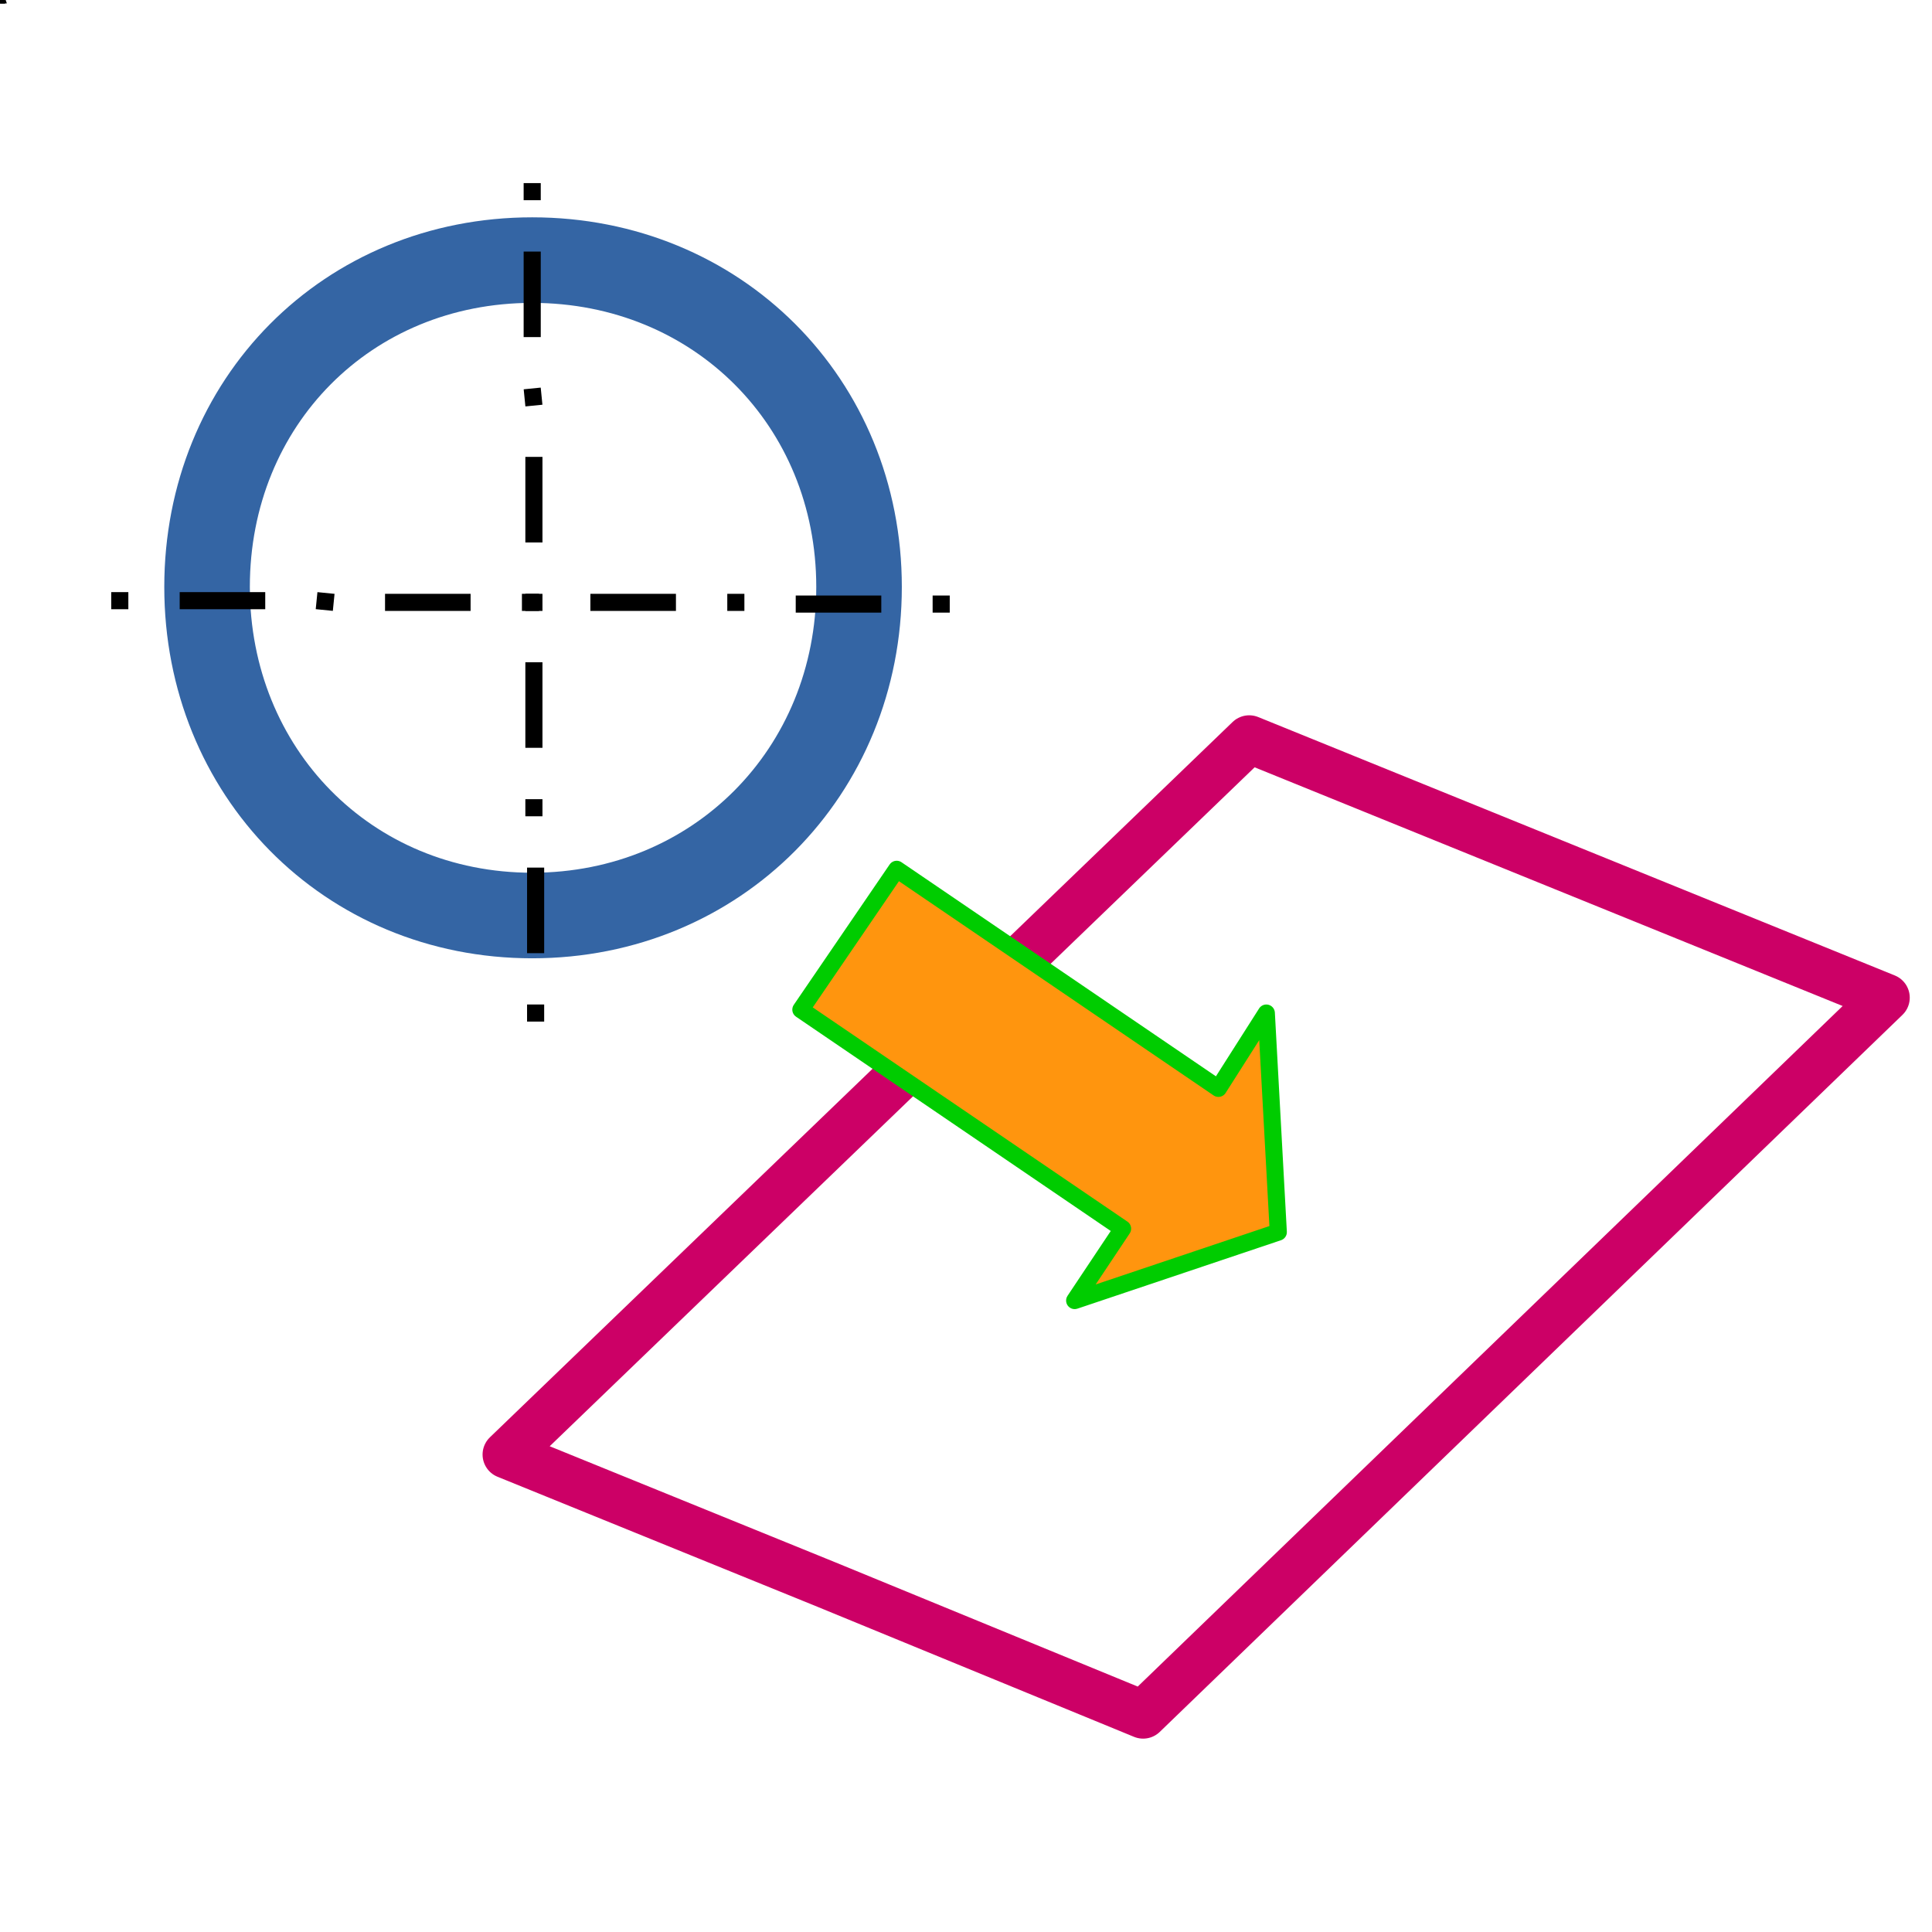
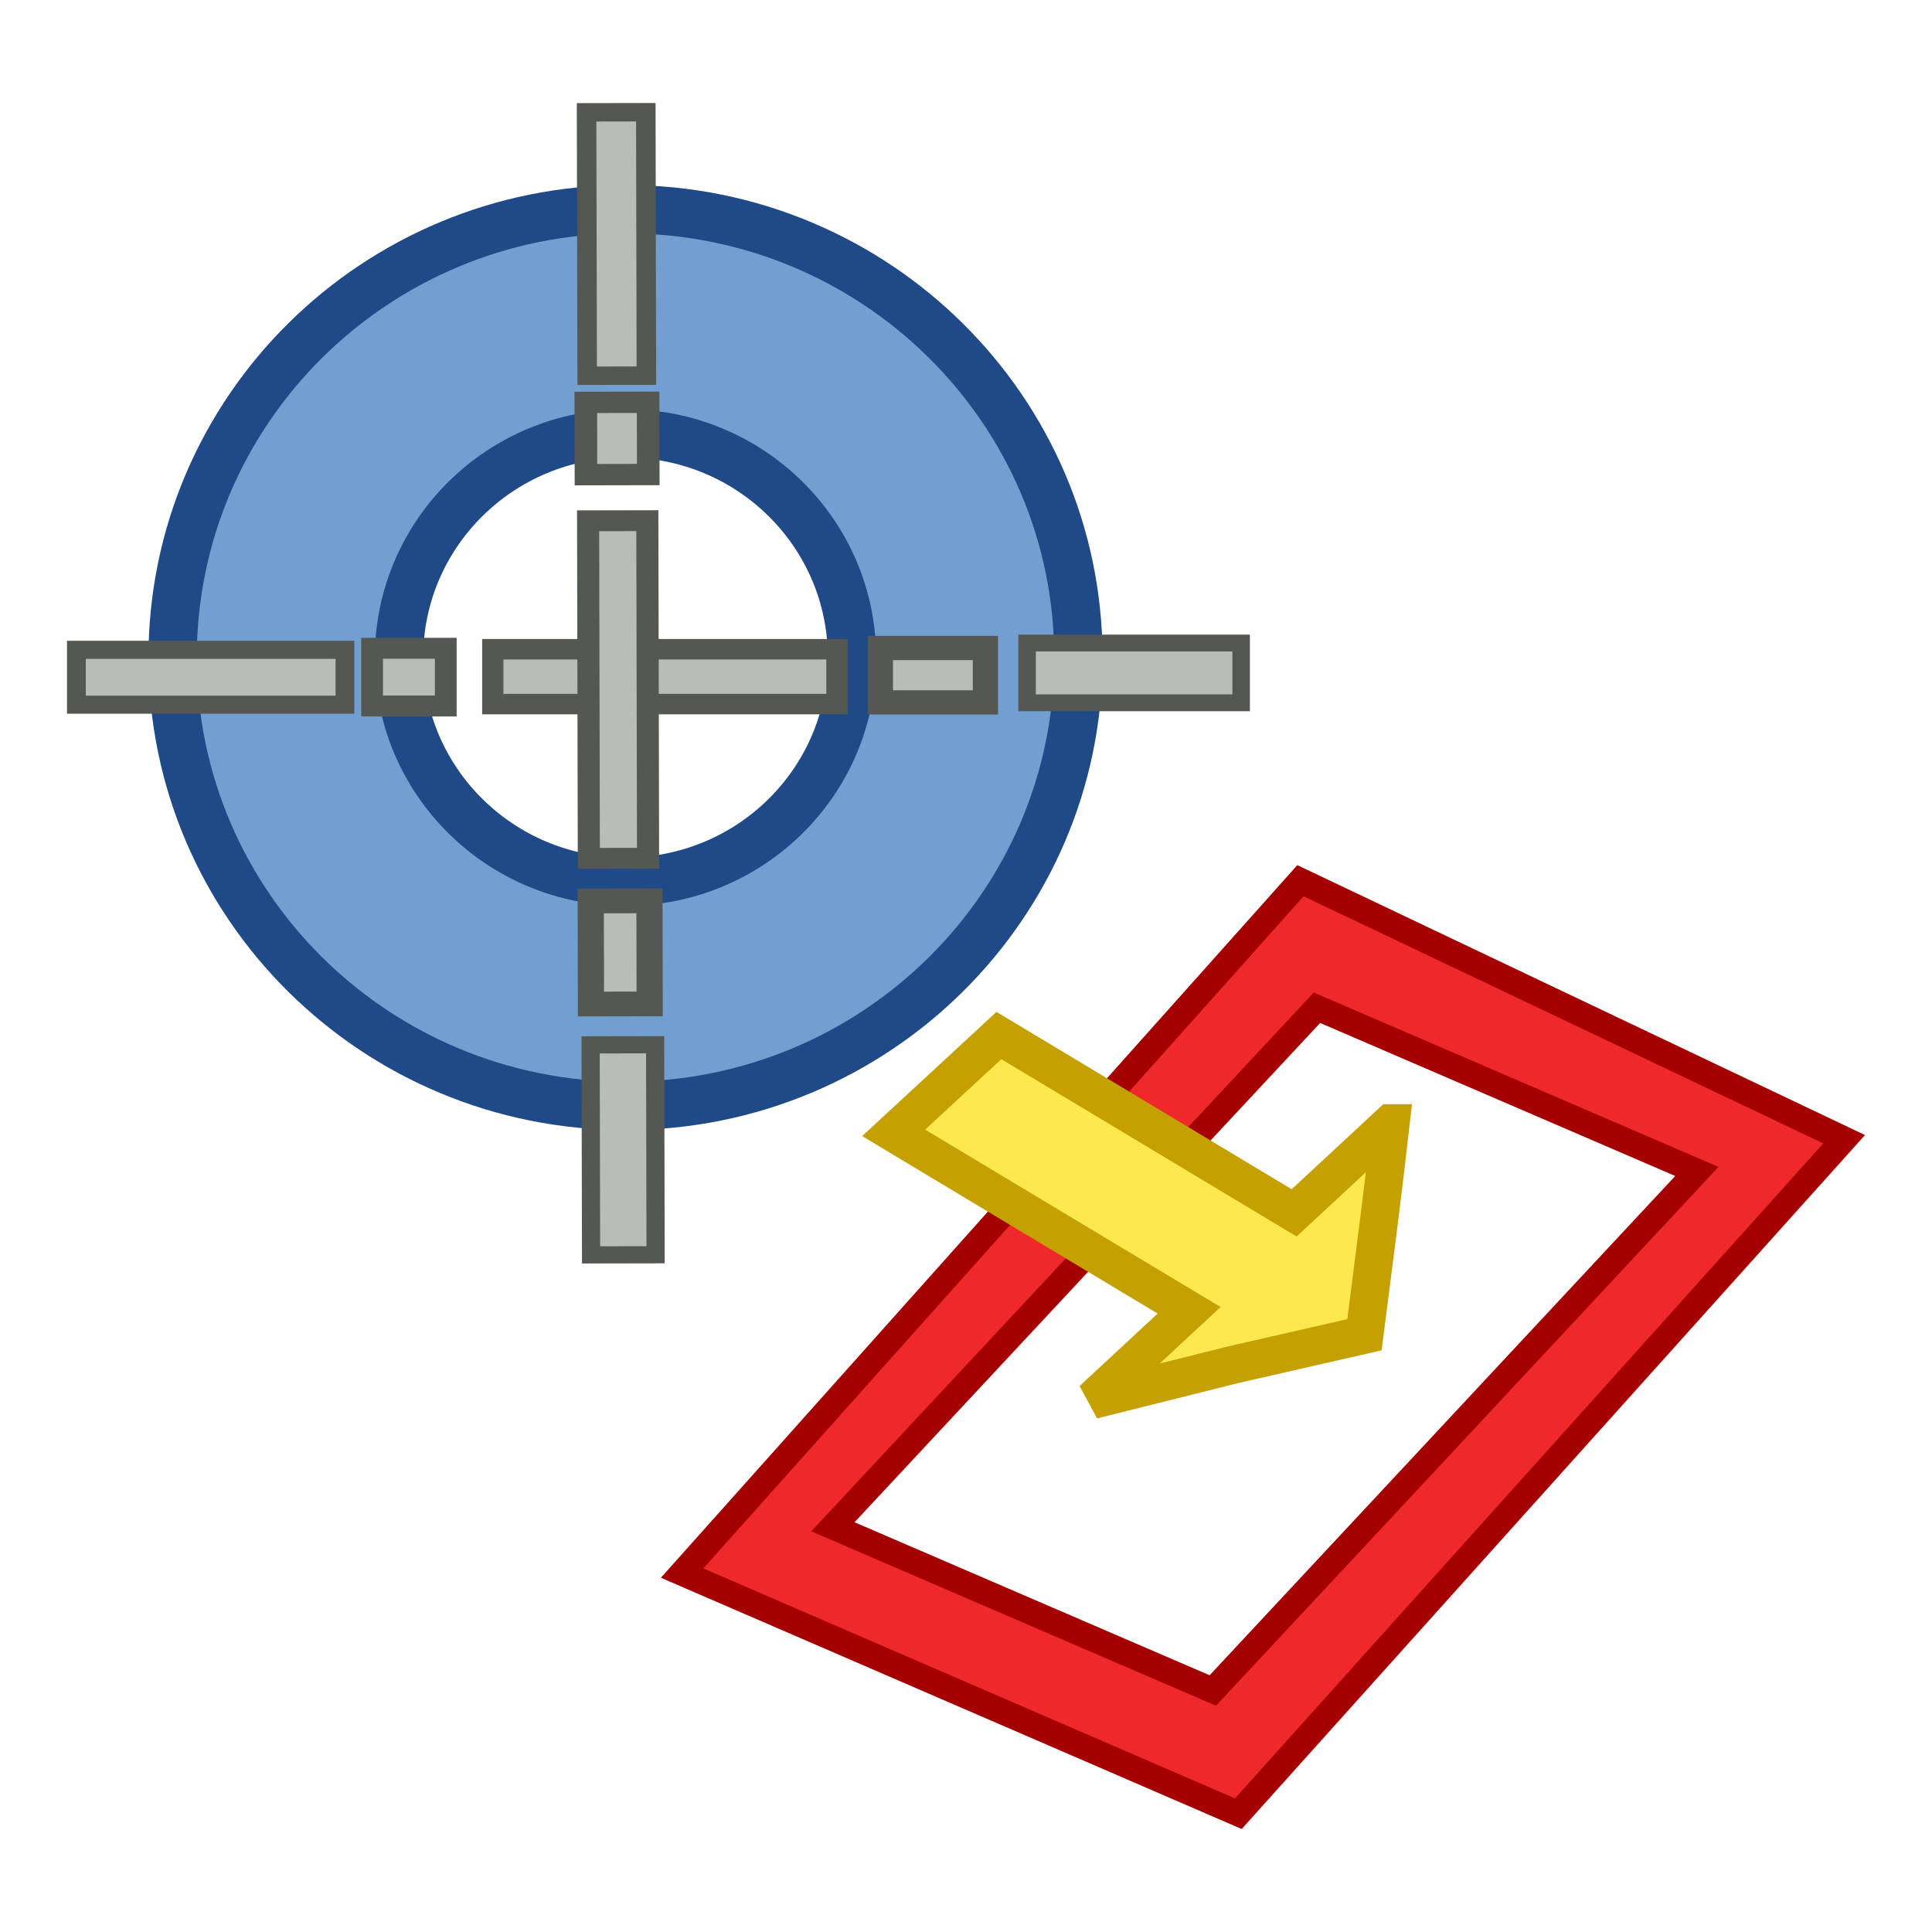
- <svg xmlns="http://www.w3.org/2000/svg" xmlns:ns1="http://xml.openoffice.org/svg/export" version="1.2" baseProfile="tiny" width="11.29mm" height="11.29mm" viewBox="0 0 1129 1129" preserveAspectRatio="xMidYMid" fill-rule="evenodd" clip-path="url(#presentation_clip_path)" stroke-width="28.222" stroke-linejoin="round" xml:space="preserve">
-   <defs class="ClipPathGroup">
-     <clipPath id="presentation_clip_path" clipPathUnits="userSpaceOnUse">
-       <rect x="0" y="0" width="1129" height="1129" />
-     </clipPath>
+ <svg xmlns="http://www.w3.org/2000/svg" xmlns:xlink="http://www.w3.org/1999/xlink" width="64" height="64" viewBox="0 0 64 64" version="1.1" id="svg1">
+   <defs id="defs1">
+     <linearGradient id="linearGradient29">
+       <stop style="stop-color:#34e0e2;stop-opacity:1;" offset="0" id="stop29" />
+       <stop style="stop-color:#16d0d2;stop-opacity:1;" offset="1" id="stop30" />
+     </linearGradient>
+     <linearGradient id="linearGradient26">
+       <stop style="stop-color:#babdb6;stop-opacity:1;" offset="0" id="stop26" />
+       <stop style="stop-color:#555753;stop-opacity:1;" offset="1" id="stop27" />
+     </linearGradient>
+     <linearGradient id="linearGradient24">
+       <stop style="stop-color:#ffffff;stop-opacity:1;" offset="0" id="stop24" />
+       <stop style="stop-color:#eeeeec;stop-opacity:1;" offset="1" id="stop25" />
+     </linearGradient>
+     <linearGradient id="linearGradient22">
+       <stop style="stop-color:#ef2929;stop-opacity:1;" offset="0" id="stop22" />
+       <stop style="stop-color:#cc0000;stop-opacity:1;" offset="1" id="stop23" />
+     </linearGradient>
+     <linearGradient id="linearGradient19">
+       <stop style="stop-color:#e9b96e;stop-opacity:1;" offset="0" id="stop19" />
+       <stop style="stop-color:#c17d11;stop-opacity:1;" offset="1" id="stop20" />
+     </linearGradient>
+     <linearGradient id="linearGradient17">
+       <stop style="stop-color:#ad7fa8;stop-opacity:1;" offset="0" id="stop17" />
+       <stop style="stop-color:#75507b;stop-opacity:1;" offset="1" id="stop18" />
+     </linearGradient>
+     <linearGradient id="linearGradient13">
+       <stop style="stop-color:#fcaf3e;stop-opacity:1;" offset="0" id="stop13" />
+       <stop style="stop-color:#f57900;stop-opacity:1;" offset="1" id="stop14" />
+     </linearGradient>
+     <linearGradient id="linearGradient11">
+       <stop style="stop-color:#8ae234;stop-opacity:1;" offset="0" id="stop11" />
+       <stop style="stop-color:#73d216;stop-opacity:1;" offset="1" id="stop12" />
+     </linearGradient>
+     <linearGradient id="linearGradient9">
+       <stop style="stop-color:#fce94f;stop-opacity:1;" offset="0" id="stop9" />
+       <stop style="stop-color:#edd400;stop-opacity:1;" offset="1" id="stop10" />
+     </linearGradient>
+     <linearGradient id="linearGradient3">
+       <stop style="stop-color:#729fcf;stop-opacity:1;" offset="0" id="stop3" />
+       <stop style="stop-color:#3465a4;stop-opacity:1;" offset="1" id="stop4" />
+     </linearGradient>
+     <linearGradient xlink:href="#linearGradient3" id="linearGradient4" x1="17.129" y1="17.129" x2="46.871" y2="46.871" gradientUnits="userSpaceOnUse" />
+     <linearGradient xlink:href="#linearGradient9" id="linearGradient10" x1="9.757" y1="11.757" x2="18.243" y2="20.243" gradientUnits="userSpaceOnUse" gradientTransform="matrix(1.166667,0,0,1,-1.333333,-4.000001)" />
+     <linearGradient xlink:href="#linearGradient11" id="linearGradient12" x1="25.757" y1="11.757" x2="34.243" y2="20.243" gradientUnits="userSpaceOnUse" gradientTransform="matrix(1.166667,0,0,1,-3,-4)" />
+     <linearGradient xlink:href="#linearGradient13" id="linearGradient14" x1="41.757" y1="11.757" x2="50.243" y2="20.243" gradientUnits="userSpaceOnUse" gradientTransform="matrix(1.166667,0,0,1,-4.666667,-4)" />
+     <linearGradient xlink:href="#linearGradient3" id="linearGradient16" x1="9.757" y1="35.757" x2="18.243" y2="44.243" gradientUnits="userSpaceOnUse" gradientTransform="matrix(1.166667,0,0,1,-1.333333,-6)" />
+     <linearGradient xlink:href="#linearGradient17" id="linearGradient18" x1="25.757" y1="35.757" x2="34.243" y2="44.243" gradientUnits="userSpaceOnUse" gradientTransform="matrix(1.166667,0,0,1,-3,-6)" />
+     <linearGradient xlink:href="#linearGradient19" id="linearGradient20" x1="41.757" y1="35.757" x2="50.243" y2="44.243" gradientUnits="userSpaceOnUse" gradientTransform="matrix(1.166667,0,0,1,-4.666666,-6)" />
+     <linearGradient xlink:href="#linearGradient22" id="linearGradient23" x1="10.05" y1="47.05" x2="19.95" y2="56.95" gradientUnits="userSpaceOnUse" gradientTransform="translate(0,4)" />
+     <linearGradient xlink:href="#linearGradient24" id="linearGradient25" x1="27.05" y1="47.05" x2="36.95" y2="56.95" gradientUnits="userSpaceOnUse" gradientTransform="translate(17,4)" />
+     <linearGradient xlink:href="#linearGradient26" id="linearGradient27" x1="44.05" y1="47.05" x2="53.95" y2="56.95" gradientUnits="userSpaceOnUse" gradientTransform="translate(14,-18)" />
+     <linearGradient xlink:href="#linearGradient29" id="linearGradient30" x1="27.05" y1="47.05" x2="36.95" y2="56.95" gradientUnits="userSpaceOnUse" gradientTransform="translate(0,4)" />
+     <linearGradient xlink:href="#linearGradient3" id="linearGradient15" x1="15.931" y1="15.873" x2="48.069" y2="48.01" gradientUnits="userSpaceOnUse" />
  </defs>
-   <defs class="TextShapeIndex">
-     <g ns1:slide="id1" ns1:id-list="id3 id4 id5 id6 id7 id8 id9 id10 id11 id12 id13 id14 id15 id16 id17 id18 id19 id20 id21 id22 id23 id24 id25 id26 id27 id28 id29 id30 id31 id32 id33" />
-   </defs>
-   <defs class="EmbeddedBulletChars">
-     <g id="bullet-char-template(57356)" transform="scale(0.0004882812,-0.0004882812)">
-       <path d="M 580,1141 L 1163,571 580,0 -4,571 580,1141 Z" />
+   <g id="g1" style="display:none">
+     <path style="fill:#729fcf;fill-opacity:1;stroke:#204a87;stroke-width:2;stroke-dasharray:none;stroke-dashoffset:0;stroke-opacity:1" d="M 8,12 V 52 L 56,44 V 20 Z" id="path1" />
+     <path id="path2" style="fill:url(#linearGradient4);fill-opacity:1;stroke:none;stroke-width:2;stroke-dasharray:none;stroke-dashoffset:0;stroke-opacity:1" d="m 10.969,15.504 v 32.992 l 42.062,-7.004 V 22.508 Z" />
+     <path style="display:inline;fill:none;fill-opacity:1;stroke:#000000;stroke-width:2;stroke-dasharray:8, 2, 2, 2;stroke-dashoffset:0;stroke-opacity:1" d="M 2,32 H 62" id="path11" />
+   </g>
+   <g id="g30" style="display:none" transform="translate(-6,-2)">
+     <rect style="display:inline;opacity:1;fill:url(#linearGradient10);stroke:none;stroke-width:2.871;stroke-dasharray:none;stroke-opacity:1" id="rect3" width="14" height="16" x="8" y="4" ry="0.039" />
+     <rect style="fill:url(#linearGradient12);stroke:none;stroke-width:1.871;stroke-dasharray:none;stroke-opacity:1" id="rect4" width="14" height="16" x="25" y="4" ry="0.022" />
+     <rect style="fill:url(#linearGradient14);stroke:none;stroke-width:2.16;stroke-dasharray:none;stroke-opacity:1" id="rect5" width="14" height="16" x="42" y="4" ry="0.022" />
+     <rect style="fill:url(#linearGradient16);stroke:none;stroke-width:2.16;stroke-dasharray:none;stroke-opacity:1" id="rect6" width="14" height="16" x="8" y="26" ry="0.022" />
+     <rect style="fill:url(#linearGradient18);stroke:none;stroke-width:2.16;stroke-dasharray:none;stroke-opacity:1" id="rect7" width="14" height="16" x="25" y="26" ry="0.022" />
+     <rect style="fill:url(#linearGradient20);stroke:none;stroke-width:2.16;stroke-dasharray:none;stroke-opacity:1" id="rect8" width="14" height="16" x="42" y="26" ry="0.022" />
+     <rect style="opacity:1;fill:url(#linearGradient23);fill-opacity:1;stroke:none;stroke-width:2;stroke-dasharray:none;stroke-opacity:1" id="rect20" width="14" height="16" x="8" y="48" ry="0.022" />
+     <rect style="opacity:1;fill:url(#linearGradient25);stroke:none;stroke-width:2;stroke-dasharray:none;stroke-opacity:1" id="rect21" width="14" height="16" x="42" y="48" ry="0.022" />
+     <rect style="opacity:1;fill:url(#linearGradient27);stroke:none;stroke-width:2;stroke-dasharray:none;stroke-opacity:1" id="rect22" width="10" height="20" x="58" y="24" ry="0.022" />
+     <rect style="opacity:1;fill:url(#linearGradient30);fill-opacity:1;stroke:none;stroke-width:2;stroke-dasharray:none;stroke-opacity:1" id="rect27" width="14" height="16" x="25" y="48" ry="0.022" />
+   </g>
+   <g id="g2" transform="translate(-1.0602643e-7,0.06366303)" style="display:none">
+     <path d="M 14.4,49.562 5.6,40.762 23.2,23.162 32,14.313 40.8,23.114 58.4,40.714 49.6,49.514 32,32 Z" fill-rule="evenodd" stroke="#a40000" stroke-width="3.807" fill="#cc0000" id="path5" style="display:inline;fill:#729fcf;stroke:#204a87;stroke-width:2;stroke-dasharray:none;stroke-opacity:1" />
+     <path id="path7" style="display:inline;fill:url(#linearGradient15);fill-opacity:1;stroke:none;stroke-width:2;stroke-dasharray:none" d="m 32.004,17.994 -6.963,7 A 2.599,2.599 0 0 1 25.037,25 L 9.275,40.762 14.402,45.889 30.164,30.16 a 2.599,2.599 0 0 1 3.67,-0.002 L 49.596,45.842 54.725,40.713 38.963,24.951 Z" />
+     <path d="M 14.4,59.377 5.6,50.577 23.2,32.977 5.6,15.377 14.4,6.577 32,24.129 49.6,6.529 58.4,15.329 40.8,32.929 58.4,50.529 49.6,59.329 32,41.816 Z" fill-rule="evenodd" stroke="#a40000" stroke-width="3.807" fill="#cc0000" id="path1-3" style="display:none" transform="translate(1.0602643e-7,-0.06366303)" />
+   </g>
+   <g id="g186-3" transform="matrix(0.05211033,0,0,0.05211033,-1.39694,-7.620912)">
+     <path id="path460" style="fill:#729fcf;fill-opacity:1;stroke:#204a87;stroke-width:30.726;stroke-miterlimit:4;stroke-dasharray:none;stroke-opacity:1" d="M 424.479,279.238 A 287.896,285.042 0 0 0 136.543,564.245 287.896,285.042 0 0 0 424.479,849.252 287.896,285.042 0 0 0 712.339,564.245 287.896,285.042 0 0 0 424.479,279.238 Z m 0,142.504 A 143.948,142.521 0 0 1 568.409,564.245 143.948,142.521 0 0 1 424.479,706.749 143.948,142.521 0 0 1 280.473,564.245 143.948,142.521 0 0 1 424.479,421.741 Z" />
+     <path id="rect9016" style="fill:#ef2929;fill-opacity:1;fill-rule:evenodd;stroke:#a40000;stroke-width:16.18;stroke-linecap:square;stroke-miterlimit:4;stroke-dasharray:none;stroke-opacity:1" d="M 853.506,706.107 460.436,1146.239 814.019,1299.208 1199.121,870.449 Z m 10.492,80.748 241.502,104.078 -307.714,329.955 -241.502,-104.078 z" />
+     <path id="rect979-7" style="fill:#fce94f;fill-opacity:1;fill-rule:evenodd;stroke:#c4a000;stroke-width:24.165;stroke-miterlimit:4;stroke-dasharray:none;stroke-opacity:1" d="m 910.865,860.29 -61.383,56.966 -187.68,-112.738 -66.894,61.869 187.808,112.814 -61.415,56.996 89.256,-22.358 83.629,-19.109 c 6.939,-54.638 10.781,-82.384 16.68,-134.44 z" />
+     <g id="g436" transform="matrix(0.6616125,0,0,0.636724,59.16516,221.565)">
+       <rect style="fill:#babdb6;fill-opacity:1;stroke:#555753;stroke-width:18.049;stroke-miterlimit:4;stroke-dasharray:none;stroke-dashoffset:0;stroke-opacity:1" id="rect2516" width="258.019" height="54.768" x="24.493" y="530.489" />
+       <rect style="fill:#babdb6;fill-opacity:1;stroke:#555753;stroke-width:20.894;stroke-miterlimit:4;stroke-dasharray:none;stroke-dashoffset:0;stroke-opacity:1" id="rect2516-3" width="70.79" height="57.622" x="308.606" y="528.945" />
+       <rect style="fill:#babdb6;fill-opacity:1;stroke:#555753;stroke-width:20.432;stroke-miterlimit:4;stroke-dasharray:none;stroke-dashoffset:0;stroke-opacity:1" id="rect2516-6" width="330.662" height="54.768" x="424.578" y="529.896" />
+       <rect style="fill:#babdb6;fill-opacity:1;stroke:#555753;stroke-width:24.218;stroke-miterlimit:4;stroke-dasharray:none;stroke-dashoffset:0;stroke-opacity:1" id="rect2516-3-7" width="100.923" height="54.299" x="796.999" y="528.683" />
+       <rect style="fill:#babdb6;fill-opacity:1;stroke:#555753;stroke-width:16.82;stroke-miterlimit:4;stroke-dasharray:none;stroke-dashoffset:0;stroke-opacity:1" id="rect2516-5" width="205.701" height="59.661" x="937.93" y="523.722" />
    </g>
-     <g id="bullet-char-template(57354)" transform="scale(0.0004882812,-0.0004882812)">
-       <path d="M 8,1128 L 1137,1128 1137,0 8,0 8,1128 Z" />
-     </g>
-     <g id="bullet-char-template(10146)" transform="scale(0.0004882812,-0.0004882812)">
-       <path d="M 174,0 L 602,739 174,1481 1456,739 174,0 Z M 1358,739 L 309,1346 659,739 1358,739 Z" />
-     </g>
-     <g id="bullet-char-template(10132)" transform="scale(0.0004882812,-0.0004882812)">
-       <path d="M 2015,739 L 1276,0 717,0 1260,543 174,543 174,936 1260,936 717,1481 1274,1481 2015,739 Z" />
-     </g>
-     <g id="bullet-char-template(10007)" transform="scale(0.0004882812,-0.0004882812)">
-       <path d="M 0,-2 C -7,14 -16,27 -25,37 L 356,567 C 262,823 215,952 215,954 215,979 228,992 255,992 264,992 276,990 289,987 310,991 331,999 354,1012 L 381,999 492,748 772,1049 836,1024 860,1049 C 881,1039 901,1025 922,1006 886,937 835,863 770,784 769,783 710,716 594,584 L 774,223 C 774,196 753,168 711,139 L 727,119 C 717,90 699,76 672,76 641,76 570,178 457,381 L 164,-76 C 142,-110 111,-127 72,-127 30,-127 9,-110 8,-76 1,-67 -2,-52 -2,-32 -2,-23 -1,-13 0,-2 Z" />
-     </g>
-     <g id="bullet-char-template(10004)" transform="scale(0.0004882812,-0.0004882812)">
-       <path d="M 285,-33 C 182,-33 111,30 74,156 52,228 41,333 41,471 41,549 55,616 82,672 116,743 169,778 240,778 293,778 328,747 346,684 L 369,508 C 377,444 397,411 428,410 L 1163,1116 C 1174,1127 1196,1133 1229,1133 1271,1133 1292,1118 1292,1087 L 1292,965 C 1292,929 1282,901 1262,881 L 442,47 C 390,-6 338,-33 285,-33 Z" />
-     </g>
-     <g id="bullet-char-template(9679)" transform="scale(0.0004882812,-0.0004882812)">
-       <path d="M 813,0 C 632,0 489,54 383,161 276,268 223,411 223,592 223,773 276,916 383,1023 489,1130 632,1184 813,1184 992,1184 1136,1130 1245,1023 1353,916 1407,772 1407,592 1407,412 1353,268 1245,161 1136,54 992,0 813,0 Z" />
-     </g>
-     <g id="bullet-char-template(8226)" transform="scale(0.0004882812,-0.0004882812)">
-       <path d="M 346,457 C 273,457 209,483 155,535 101,586 74,649 74,723 74,796 101,859 155,911 209,963 273,989 346,989 419,989 480,963 531,910 582,859 608,796 608,723 608,648 583,586 532,535 482,483 420,457 346,457 Z" />
-     </g>
-     <g id="bullet-char-template(8211)" transform="scale(0.0004882812,-0.0004882812)">
-       <path d="M -4,459 L 1135,459 1135,606 -4,606 -4,459 Z" />
-     </g>
-   </defs>
-   <defs class="TextEmbeddedBitmaps" />
-   <g>
-     <g id="id2" class="Master_Slide">
-       <g id="bg-id2" class="Background" />
-       <g id="bo-id2" class="BackgroundObjects" />
-     </g>
-   </g>
-   <g class="SlideGroup">
-     <g>
-       <g id="id1" class="Slide" clip-path="url(#presentation_clip_path)">
-         <g class="Page">
-           <g class="com.sun.star.drawing.PolyPolygonShape">
-             <g id="id3">
-               <path fill="rgb(0,0,0)" stroke="none" d="M 1,-1 L 1,0 1,0 0,0 1,-1 Z" />
-             </g>
-           </g>
-           <g class="com.sun.star.drawing.PolyPolygonShape">
-             <g id="id4">
-               <path fill="rgb(0,0,0)" stroke="none" d="M 0,-1 L 1,-1 1,0 0,0 0,-1 Z" />
-             </g>
-           </g>
-           <g class="com.sun.star.drawing.PolyPolygonShape">
-             <g id="id5">
-               <path fill="rgb(0,0,0)" stroke="none" d="M 0,0 L 0,0 0,-1 1,0 0,0 Z M 1,0 L 0,-1 0,0 1,0 Z" />
-             </g>
-           </g>
-           <g class="com.sun.star.drawing.PolyPolygonShape">
-             <g id="id6">
-               <path fill="rgb(0,0,0)" stroke="none" d="M 2,0 L 1,0 1,0 1,0 0,0 0,0 1,0 1,-1 1,-1 2,0 Z" />
-             </g>
-           </g>
-           <g class="com.sun.star.drawing.PolyPolygonShape">
-             <g id="id7">
-               <path fill="rgb(0,0,0)" stroke="none" d="M 0,0 L 0,-1 0,-1 0,-1 0,-1 0,-1 0,-1 0,-1 0,-1 0,-1 0,-1 0,-1 0,-1 0,-1 0,-1 0,-1 0,-1 0,-1 0,-1 0,-1 0,0 Z" />
-             </g>
-           </g>
-           <g class="com.sun.star.drawing.PolyPolygonShape">
-             <g id="id8">
-               <path fill="rgb(0,0,0)" stroke="none" d="M 0,0 L 0,0 0,0 0,-1 0,-1 0,-1 0,0 0,0 1,-1 1,-1 1,-1 1,-1 1,-1 0,0 Z" />
-             </g>
-           </g>
-           <g class="com.sun.star.drawing.ClosedBezierShape">
-             <g id="id9">
-               <path fill="rgb(0,0,0)" stroke="none" d="M 1,0 C 0,0 0,0 0,0 L 0,0 C 0,-1 0,-1 0,-1 L 1,-1 1,-1 1,0 Z" />
-             </g>
-           </g>
-           <g class="com.sun.star.drawing.PolyPolygonShape">
-             <g id="id10">
-               <path fill="rgb(0,0,0)" stroke="none" d="M 0,0 L 0,0 Z" />
-             </g>
-           </g>
-           <g class="com.sun.star.drawing.PolyPolygonShape">
-             <g id="id11">
-               <path fill="rgb(0,0,0)" stroke="none" d="M 0,0 L 1,0 1,0 0,0 Z" />
-             </g>
-           </g>
-           <g class="com.sun.star.drawing.PolyPolygonShape">
-             <g id="id12">
-               <path fill="rgb(0,0,0)" stroke="none" d="M 2,-1 L 2,1 0,1 2,-1 Z" />
-             </g>
-           </g>
-           <g class="com.sun.star.drawing.PolyPolygonShape">
-             <g id="id13">
-               <path fill="rgb(0,0,0)" stroke="none" d="M 0,-1 L 2,-1 2,1 0,1 0,-1 Z" />
-             </g>
-           </g>
-           <g class="com.sun.star.drawing.PolyPolygonShape">
-             <g id="id14">
-               <path fill="rgb(0,0,0)" stroke="none" d="M 0,1 L 0,-1 2,1 0,1 Z M 2,1 L 0,-1 0,1 2,1 Z" />
-             </g>
-           </g>
-           <g class="com.sun.star.drawing.PolyPolygonShape">
-             <g id="id15">
-               <path fill="rgb(0,0,0)" stroke="none" d="M 3,1 L 2,1 0,1 2,1 2,-1 3,1 Z" />
-             </g>
-           </g>
-           <g class="com.sun.star.drawing.PolyPolygonShape">
-             <g id="id16" />
-           </g>
-           <g class="com.sun.star.drawing.PolyPolygonShape">
-             <g id="id17">
-               <path fill="rgb(0,0,0)" stroke="none" d="M 0,1 L 0,-1 0,1 2,-1 0,1 Z" />
-             </g>
-           </g>
-           <g class="com.sun.star.drawing.ClosedBezierShape">
-             <g id="id18">
-               <path fill="rgb(0,0,0)" stroke="none" d="M 2,1 C 0,1 0,1 0,1 0,-1 0,-1 0,-1 L 2,-1 2,1 Z" />
-             </g>
-           </g>
-           <g class="com.sun.star.drawing.PolyPolygonShape">
-             <g id="id19">
-               <path fill="rgb(0,0,0)" stroke="none" d="M 0,0 L 0,0 Z" />
-             </g>
-           </g>
-           <g class="com.sun.star.drawing.PolyPolygonShape">
-             <g id="id20" />
-           </g>
-           <g class="com.sun.star.drawing.PolyPolygonShape">
-             <g id="id21">
-               <path fill="rgb(0,0,0)" stroke="none" d="M 3,-1 L 3,2 0,2 3,-1 Z" />
-             </g>
-           </g>
-           <g class="com.sun.star.drawing.PolyPolygonShape">
-             <g id="id22">
-               <path fill="rgb(0,0,0)" stroke="none" d="M 0,-1 L 3,-1 3,2 0,2 0,-1 Z" />
-             </g>
-           </g>
-           <g class="com.sun.star.drawing.PolyPolygonShape">
-             <g id="id23">
-               <path fill="rgb(0,0,0)" stroke="none" d="M 0,2 L 0,-1 3,2 0,2 Z M 3,2 L 0,-1 0,2 3,2 Z" />
-             </g>
-           </g>
-           <g class="com.sun.star.drawing.PolyPolygonShape">
-             <g id="id24">
-               <path fill="rgb(0,0,0)" stroke="none" d="M 4,2 L 3,2 0,2 3,2 3,-1 4,2 Z" />
-             </g>
-           </g>
-           <g class="com.sun.star.drawing.PolyPolygonShape">
-             <g id="id25">
-               <path fill="rgb(0,0,0)" stroke="none" d="M 0,2 L 0,-1 0,2 3,-1 0,2 Z" />
-             </g>
-           </g>
-           <g class="com.sun.star.drawing.ClosedBezierShape">
-             <g id="id26">
-               <path fill="rgb(0,0,0)" stroke="none" d="M 3,2 C 0,2 0,2 0,2 0,-1 0,-1 0,-1 L 3,-1 3,2 Z" />
-             </g>
-           </g>
-           <g class="com.sun.star.drawing.PolyPolygonShape">
-             <g id="id27">
-               <path fill="rgb(0,0,0)" stroke="none" d="M 0,0 L 0,0 Z" />
-             </g>
-           </g>
-           <g class="com.sun.star.drawing.PolyPolygonShape">
-             <g id="id28">
-               <path fill="none" stroke="rgb(204,0,102)" stroke-width="28" stroke-linejoin="round" d="M 483,926 L 296,850 730,432 1102,583 668,1002 483,926 Z" />
-             </g>
-           </g>
-           <g class="com.sun.star.drawing.PolyPolygonShape">
-             <g id="id29">
-               <path fill="rgb(255,149,14)" stroke="none" d="M 524,508 L 712,636 740,592 747,720 628,760 656,718 468,590 524,508 Z M 552,466 L 552,466 Z M 690,803 L 690,803 Z" />
-             </g>
-           </g>
-           <g class="com.sun.star.drawing.PolyPolygonShape">
-             <g id="id30">
-               <path fill="none" stroke="rgb(0,204,0)" stroke-width="10" stroke-linejoin="round" d="M 524,508 L 712,636 740,592 747,720 628,760 656,718 468,590 524,508 Z" />
-             </g>
-           </g>
-           <g class="com.sun.star.drawing.CustomShape">
-             <g id="id31">
-               <path fill="none" stroke="rgb(52,101,164)" stroke-width="50" stroke-linejoin="round" d="M 311,152 C 419,152 502,235 502,343 502,451 419,535 311,535 203,535 121,451 121,343 121,235 203,152 311,152 Z" />
-             </g>
-           </g>
-           <g class="com.sun.star.drawing.LineShape">
-             <g id="id32">
-               <path fill="none" stroke="rgb(0,0,0)" stroke-width="10" stroke-linejoin="round" d="M 311,107 L 311,117" />
-               <path fill="none" stroke="rgb(0,0,0)" stroke-width="10" stroke-linejoin="round" d="M 311,147 L 311,197" />
-               <path fill="none" stroke="rgb(0,0,0)" stroke-width="10" stroke-linejoin="round" d="M 311,227 L 312,237" />
-               <path fill="none" stroke="rgb(0,0,0)" stroke-width="10" stroke-linejoin="round" d="M 312,267 L 312,317" />
-               <path fill="none" stroke="rgb(0,0,0)" stroke-width="10" stroke-linejoin="round" d="M 312,347 L 312,357" />
-               <path fill="none" stroke="rgb(0,0,0)" stroke-width="10" stroke-linejoin="round" d="M 312,387 L 312,437" />
-               <path fill="none" stroke="rgb(0,0,0)" stroke-width="10" stroke-linejoin="round" d="M 312,467 L 312,477" />
-               <path fill="none" stroke="rgb(0,0,0)" stroke-width="10" stroke-linejoin="round" d="M 313,507 L 313,557" />
-               <path fill="none" stroke="rgb(0,0,0)" stroke-width="10" stroke-linejoin="round" d="M 313,587 L 313,597" />
-             </g>
-           </g>
-           <g class="com.sun.star.drawing.LineShape">
-             <g id="id33">
-               <path fill="none" stroke="rgb(0,0,0)" stroke-width="10" stroke-linejoin="round" d="M 65,351 L 75,351" />
-               <path fill="none" stroke="rgb(0,0,0)" stroke-width="10" stroke-linejoin="round" d="M 105,351 L 155,351" />
-               <path fill="none" stroke="rgb(0,0,0)" stroke-width="10" stroke-linejoin="round" d="M 185,351 L 195,352" />
-               <path fill="none" stroke="rgb(0,0,0)" stroke-width="10" stroke-linejoin="round" d="M 225,352 L 275,352" />
-               <path fill="none" stroke="rgb(0,0,0)" stroke-width="10" stroke-linejoin="round" d="M 305,352 L 315,352" />
-               <path fill="none" stroke="rgb(0,0,0)" stroke-width="10" stroke-linejoin="round" d="M 345,352 L 395,352" />
-               <path fill="none" stroke="rgb(0,0,0)" stroke-width="10" stroke-linejoin="round" d="M 425,352 L 435,352" />
-               <path fill="none" stroke="rgb(0,0,0)" stroke-width="10" stroke-linejoin="round" d="M 465,353 L 515,353" />
-               <path fill="none" stroke="rgb(0,0,0)" stroke-width="10" stroke-linejoin="round" d="M 545,353 L 555,353" />
-             </g>
-           </g>
-         </g>
-       </g>
+     <g id="g429" transform="matrix(0.00139297,0.6489991,-0.6874256,0.0013151,928.9385,61.47903)">
+       <rect style="fill:#babdb6;fill-opacity:1;stroke:#555753;stroke-width:18.049;stroke-miterlimit:4;stroke-dasharray:none;stroke-dashoffset:0;stroke-opacity:1" id="rect2516-2" width="258.019" height="54.768" x="239.076" y="715.599" />
+       <rect style="fill:#babdb6;fill-opacity:1;stroke:#555753;stroke-width:20.894;stroke-miterlimit:4;stroke-dasharray:none;stroke-dashoffset:0;stroke-opacity:1" id="rect2516-3-9" width="70.79" height="57.622" x="523.189" y="714.056" />
+       <rect style="fill:#babdb6;fill-opacity:1;stroke:#555753;stroke-width:20.432;stroke-miterlimit:4;stroke-dasharray:none;stroke-dashoffset:0;stroke-opacity:1" id="rect2516-6-1" width="330.662" height="54.768" x="639.161" y="715.007" />
+       <rect style="fill:#babdb6;fill-opacity:1;stroke:#555753;stroke-width:24.218;stroke-miterlimit:4;stroke-dasharray:none;stroke-dashoffset:0;stroke-opacity:1" id="rect2516-3-7-2" width="100.923" height="54.299" x="1011.582" y="713.794" />
+       <rect style="fill:#babdb6;fill-opacity:1;stroke:#555753;stroke-width:16.82;stroke-miterlimit:4;stroke-dasharray:none;stroke-dashoffset:0;stroke-opacity:1" id="rect2516-5-7" width="205.701" height="59.661" x="1152.513" y="708.833" />
    </g>
  </g>
</svg>
